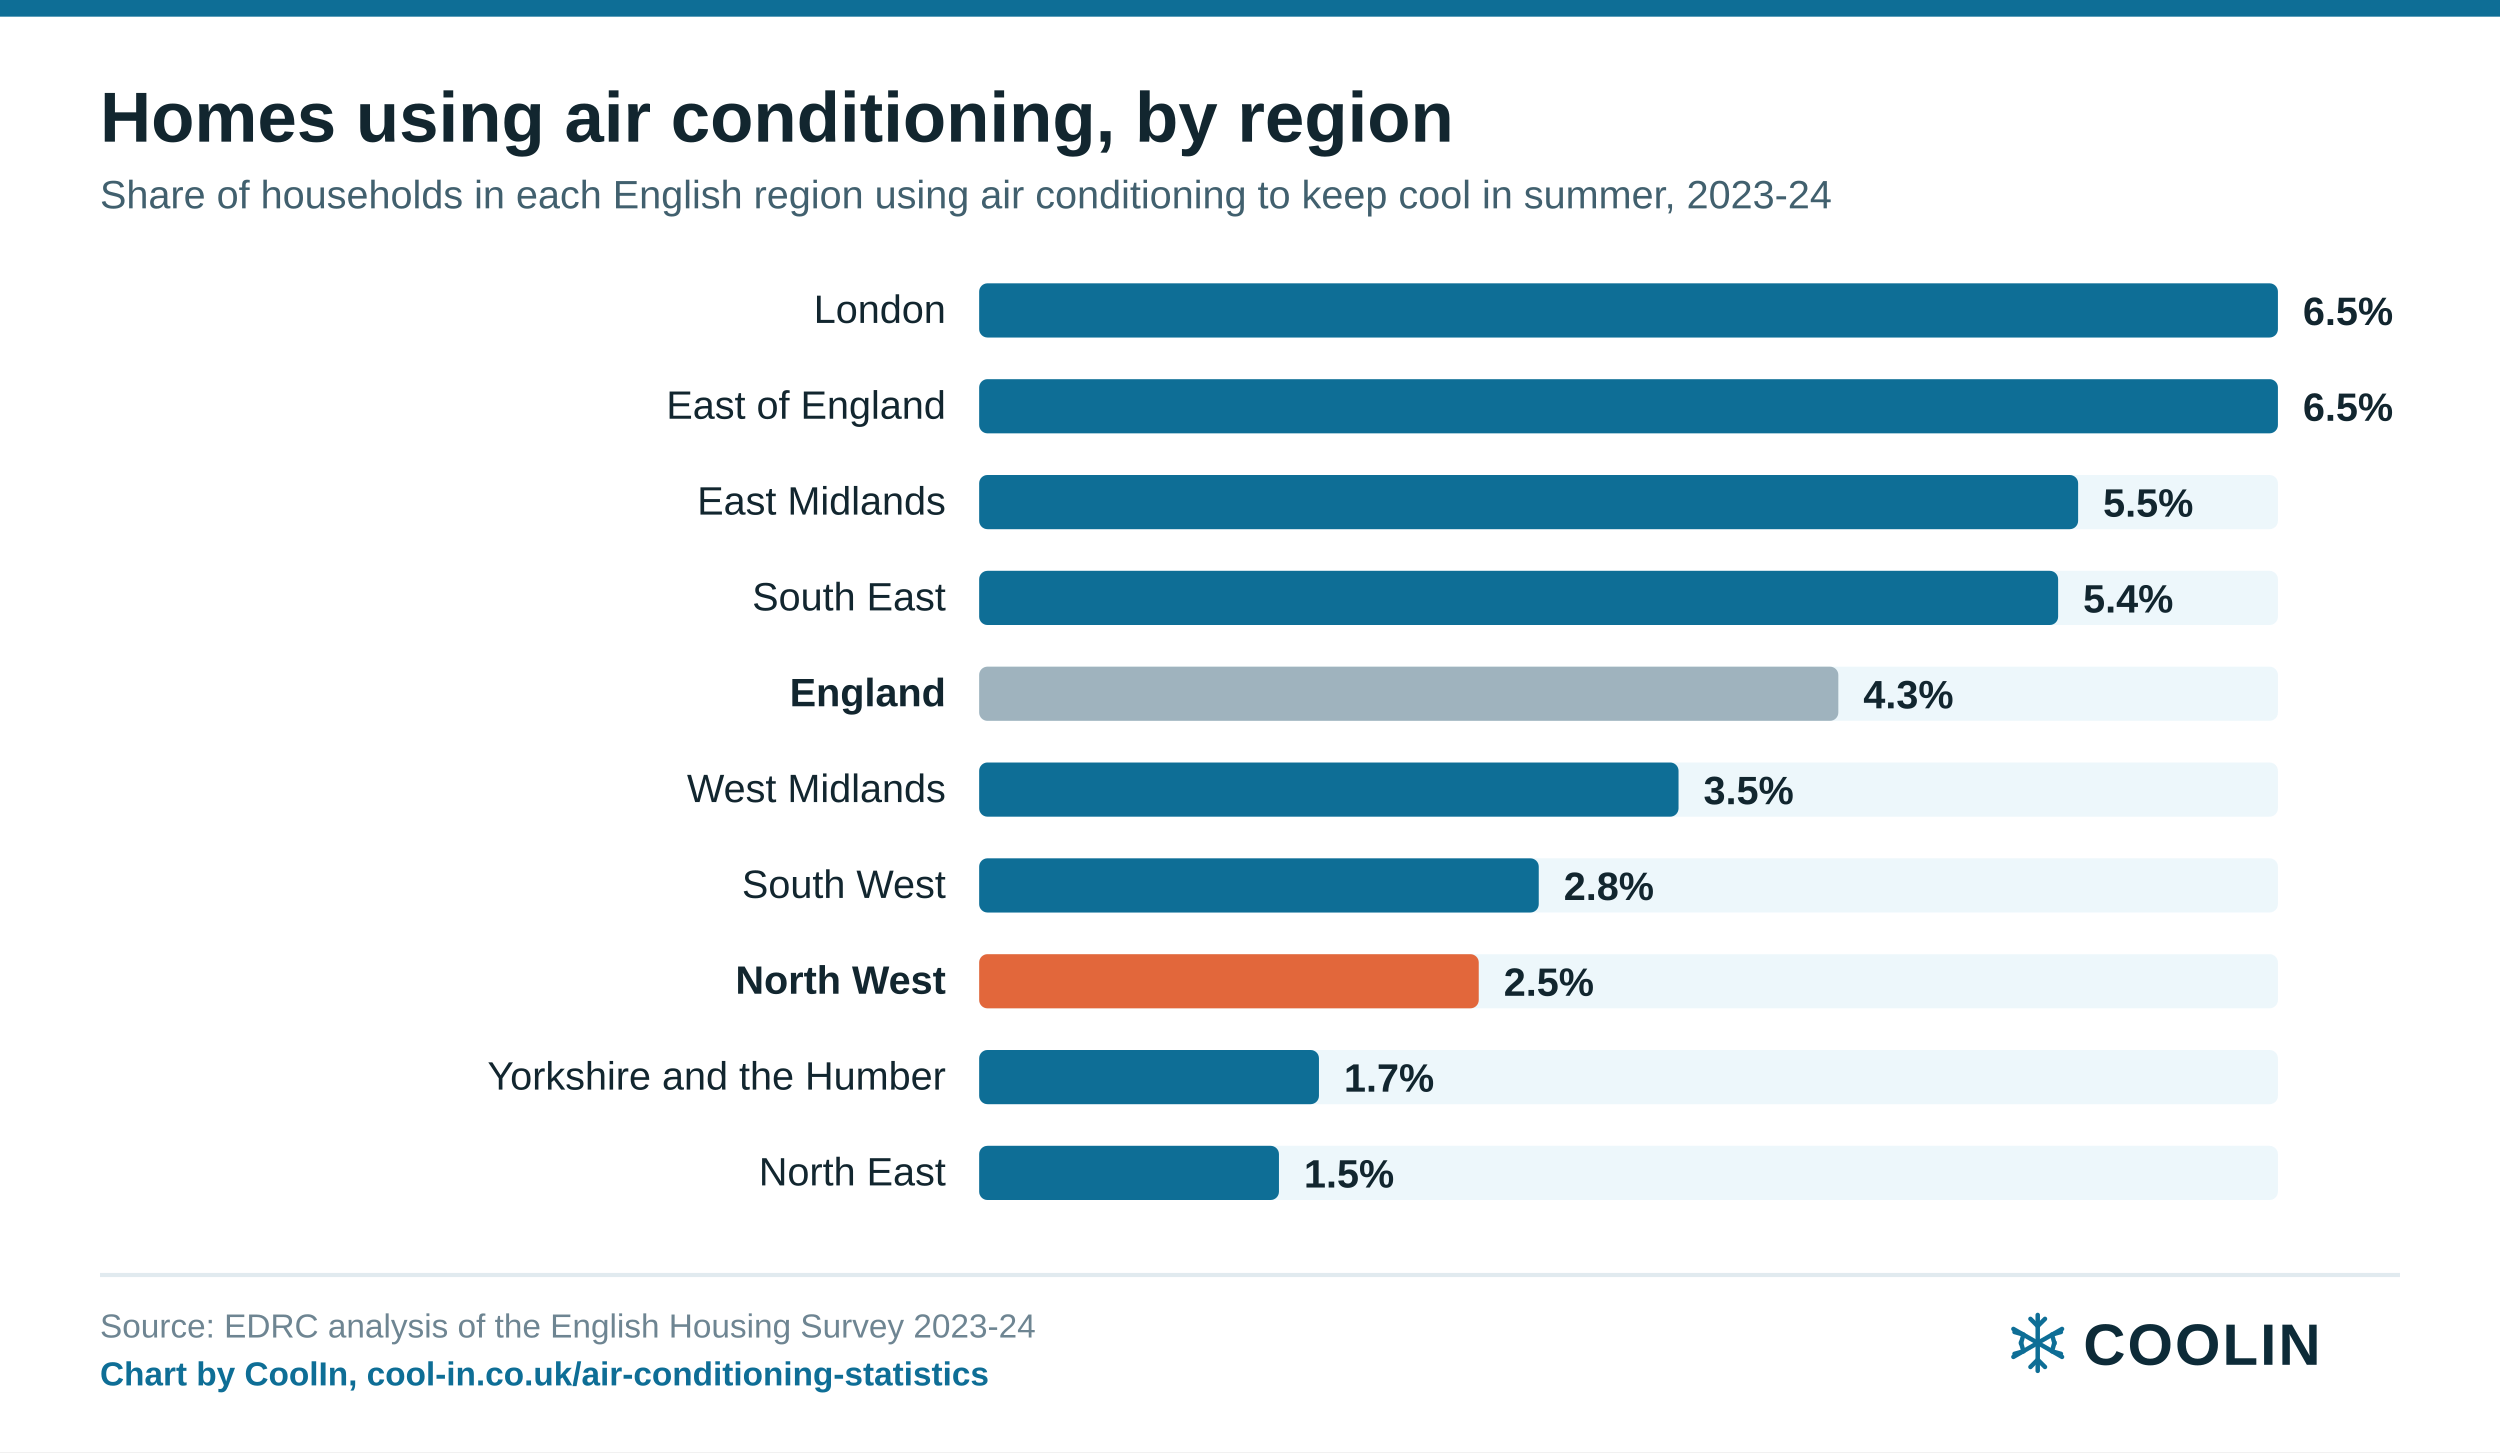
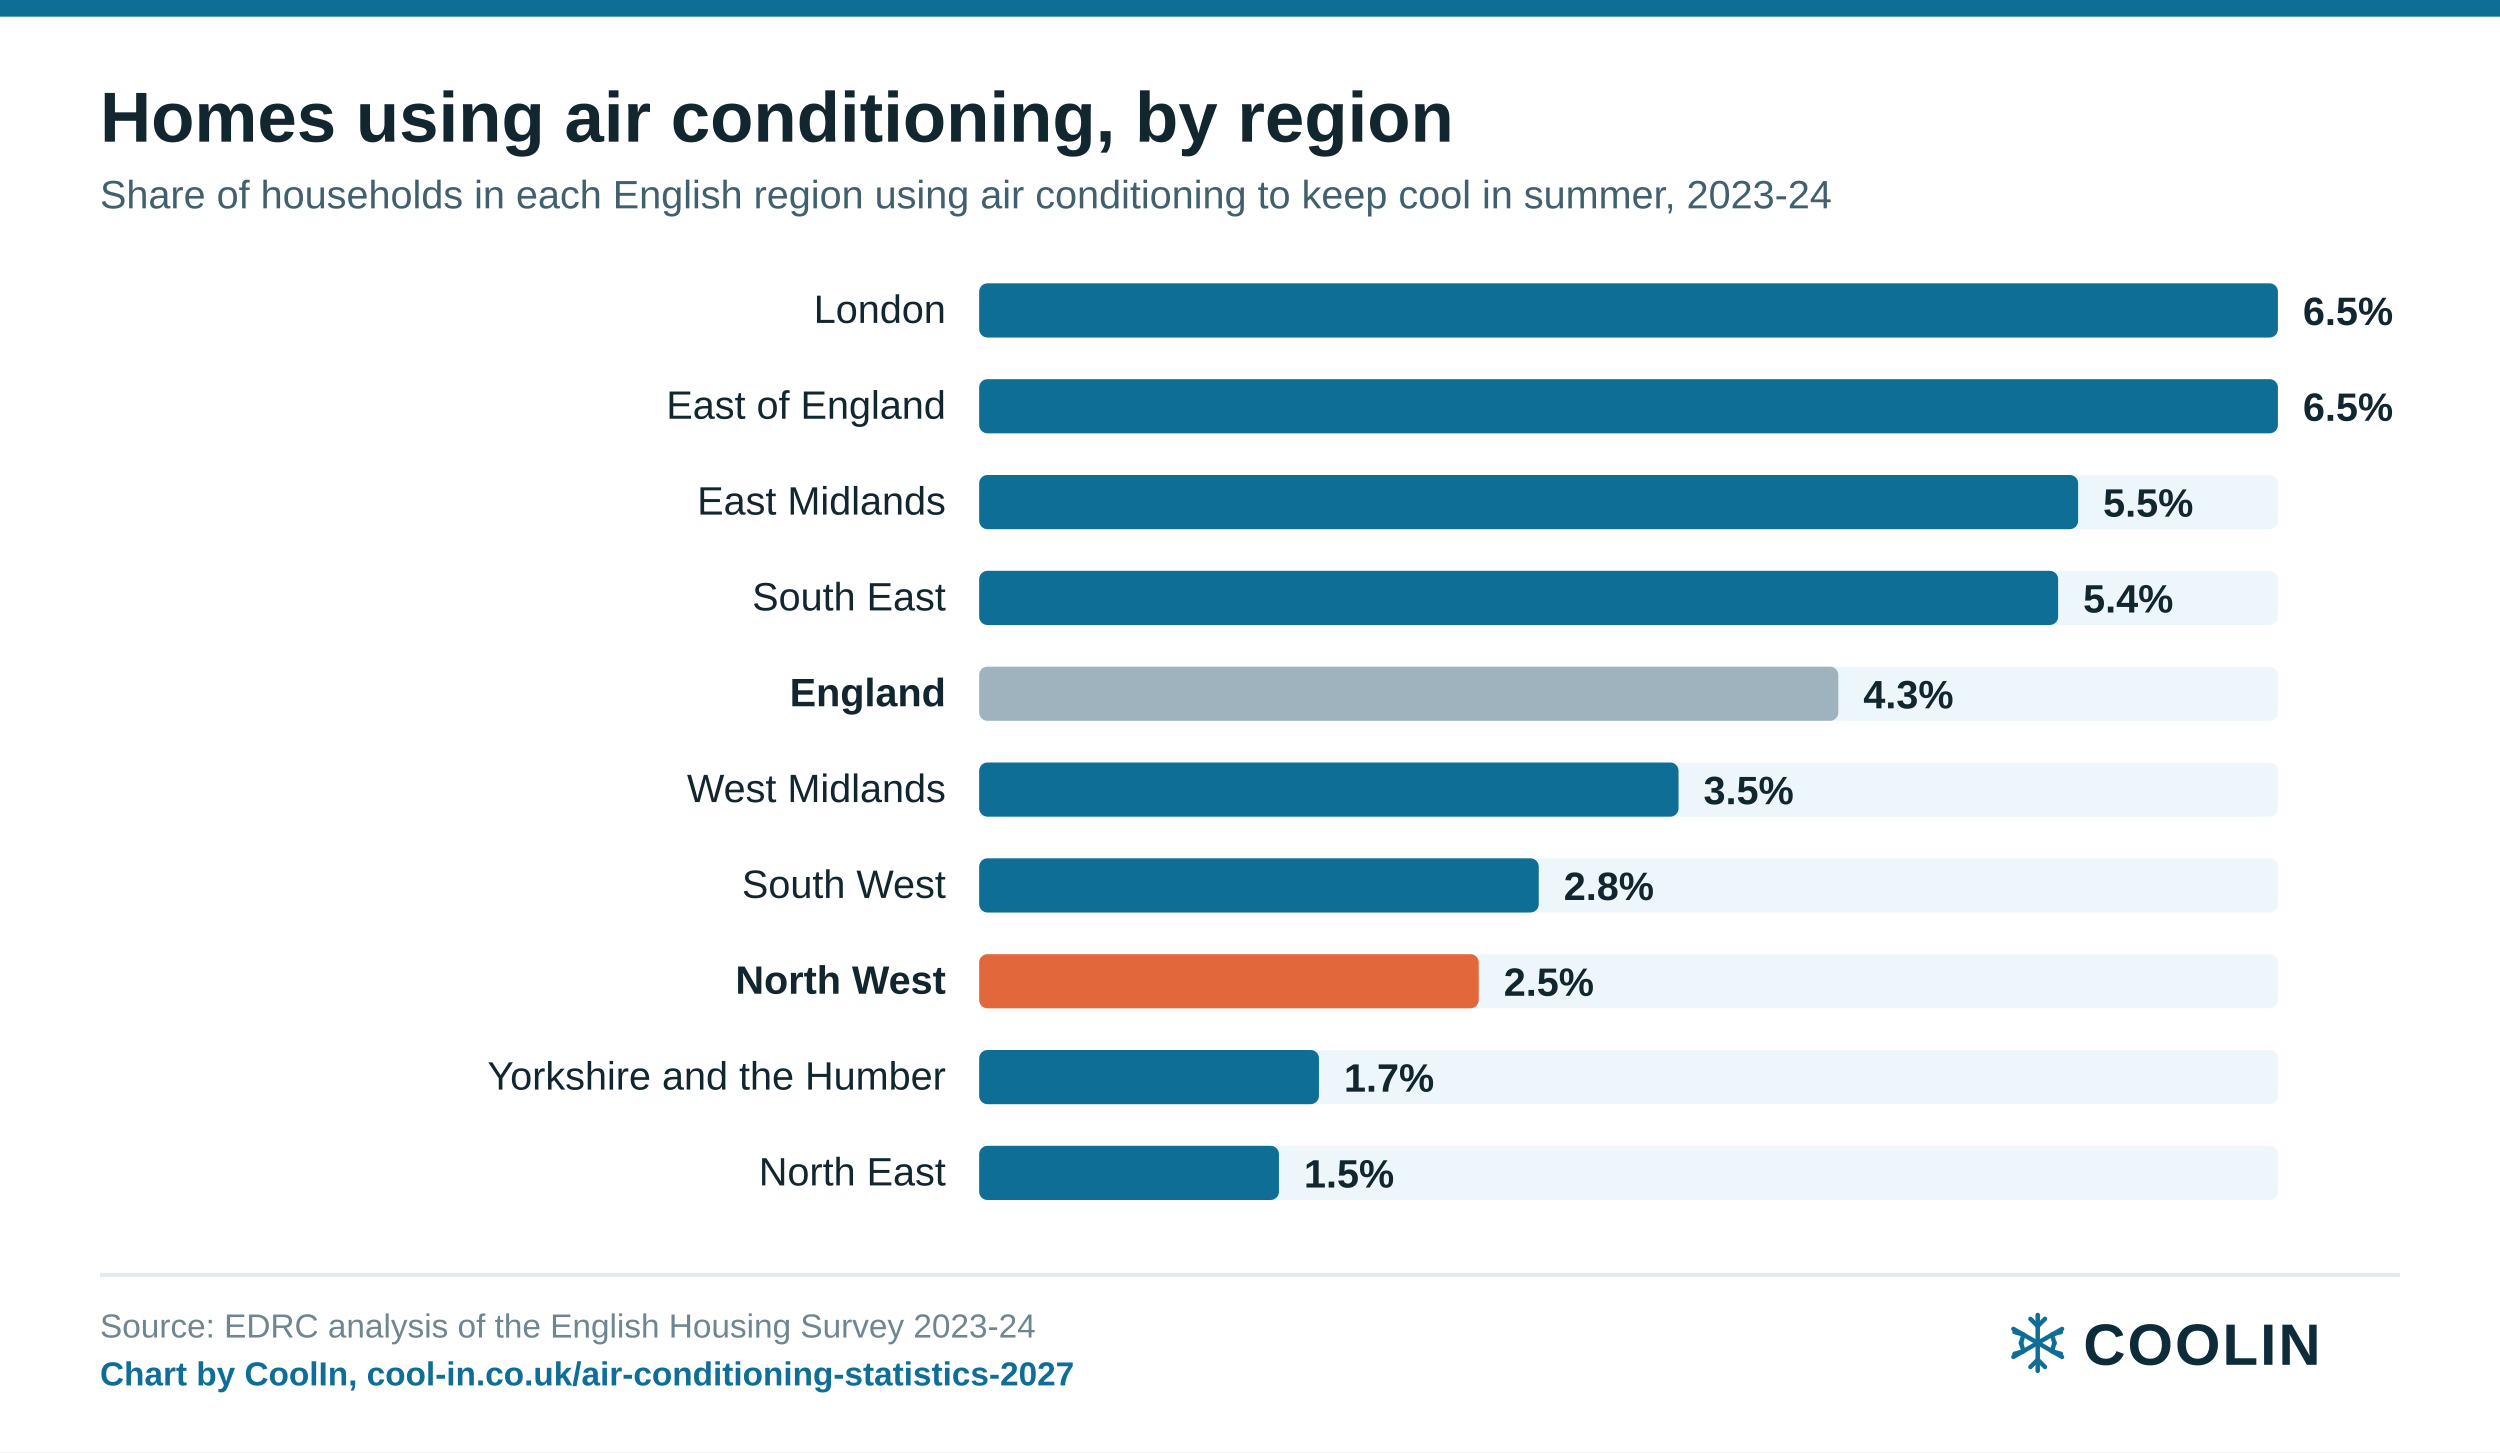
<svg xmlns="http://www.w3.org/2000/svg" viewBox="0 0 1200 697" width="1200" height="697" font-family="Arial, Helvetica, sans-serif">
  <rect width="1200" height="697" fill="#FFFFFF" />
  <rect width="1200" height="8" fill="#0E6E96" />
  <text x="48" y="68" font-size="34" font-weight="700" fill="#12262F">Homes using air conditioning, by region</text>
  <text x="48" y="100" font-size="19" fill="#41606E">Share of households in each English region using air conditioning to keep cool in summer, 2023-24</text>
  <g transform="translate(0,130)">
    <defs>
      <pattern id="hatch" width="10" height="10" patternUnits="userSpaceOnUse" patternTransform="rotate(45)">
        <rect width="10" height="10" fill="#FBE7DC" />
        <line x1="0" y1="0" x2="0" y2="10" stroke="#E2673B" stroke-width="4" />
      </pattern>
    </defs>
    <text x="454" y="25" font-size="19" font-weight="400" fill="#12262F" text-anchor="end">London</text>
    <rect x="470" y="6" width="623.4" height="26" rx="4" fill="#D7EDF7" opacity=".45" />
    <rect x="470" y="6" width="623.4" height="26" rx="4" fill="#0E6E96" />
    <text x="1105.4" y="26" font-size="19" font-weight="700" fill="#12262F">6.5%</text>
    <text x="454" y="71" font-size="19" font-weight="400" fill="#12262F" text-anchor="end">East of England</text>
    <rect x="470" y="52" width="623.4" height="26" rx="4" fill="#D7EDF7" opacity=".45" />
    <rect x="470" y="52" width="623.4" height="26" rx="4" fill="#0E6E96" />
    <text x="1105.4" y="72" font-size="19" font-weight="700" fill="#12262F">6.5%</text>
    <text x="454" y="117" font-size="19" font-weight="400" fill="#12262F" text-anchor="end">East Midlands</text>
    <rect x="470" y="98" width="623.4" height="26" rx="4" fill="#D7EDF7" opacity=".45" />
    <rect x="470" y="98" width="527.5" height="26" rx="4" fill="#0E6E96" />
    <text x="1009.5" y="118" font-size="19" font-weight="700" fill="#12262F">5.5%</text>
    <text x="454" y="163" font-size="19" font-weight="400" fill="#12262F" text-anchor="end">South East</text>
    <rect x="470" y="144" width="623.4" height="26" rx="4" fill="#D7EDF7" opacity=".45" />
    <rect x="470" y="144" width="517.9" height="26" rx="4" fill="#0E6E96" />
    <text x="999.9" y="164" font-size="19" font-weight="700" fill="#12262F">5.4%</text>
    <text x="454" y="209" font-size="19" font-weight="700" fill="#12262F" text-anchor="end">England</text>
    <rect x="470" y="190" width="623.4" height="26" rx="4" fill="#D7EDF7" opacity=".45" />
    <rect x="470" y="190" width="412.4" height="26" rx="4" fill="#9FB3BE" />
    <text x="894.4" y="210" font-size="19" font-weight="700" fill="#12262F">4.3%</text>
    <text x="454" y="255" font-size="19" font-weight="400" fill="#12262F" text-anchor="end">West Midlands</text>
    <rect x="470" y="236" width="623.4" height="26" rx="4" fill="#D7EDF7" opacity=".45" />
    <rect x="470" y="236" width="335.7" height="26" rx="4" fill="#0E6E96" />
    <text x="817.7" y="256" font-size="19" font-weight="700" fill="#12262F">3.5%</text>
    <text x="454" y="301" font-size="19" font-weight="400" fill="#12262F" text-anchor="end">South West</text>
    <rect x="470" y="282" width="623.4" height="26" rx="4" fill="#D7EDF7" opacity=".45" />
    <rect x="470" y="282" width="268.6" height="26" rx="4" fill="#0E6E96" />
    <text x="750.6" y="302" font-size="19" font-weight="700" fill="#12262F">2.8%</text>
    <text x="454" y="347" font-size="19" font-weight="700" fill="#12262F" text-anchor="end">North West</text>
    <rect x="470" y="328" width="623.4" height="26" rx="4" fill="#D7EDF7" opacity=".45" />
    <rect x="470" y="328" width="239.8" height="26" rx="4" fill="#E2673B" />
    <text x="721.8" y="348" font-size="19" font-weight="700" fill="#12262F">2.5%</text>
    <text x="454" y="393" font-size="19" font-weight="400" fill="#12262F" text-anchor="end">Yorkshire and the Humber</text>
    <rect x="470" y="374" width="623.4" height="26" rx="4" fill="#D7EDF7" opacity=".45" />
    <rect x="470" y="374" width="163.1" height="26" rx="4" fill="#0E6E96" />
    <text x="645.1" y="394" font-size="19" font-weight="700" fill="#12262F">1.7%</text>
    <text x="454" y="439" font-size="19" font-weight="400" fill="#12262F" text-anchor="end">North East</text>
    <rect x="470" y="420" width="623.4" height="26" rx="4" fill="#D7EDF7" opacity=".45" />
    <rect x="470" y="420" width="143.9" height="26" rx="4" fill="#0E6E96" />
    <text x="625.9" y="440" font-size="19" font-weight="700" fill="#12262F">1.5%</text>
  </g>
  <line x1="48" y1="612" x2="1152" y2="612" stroke="#E1EAEF" stroke-width="2" />
  <text x="48" y="642" font-size="16" fill="#6E8592">Source: EDRC analysis of the English Housing Survey 2023-24</text>
-   <text x="48" y="665" font-size="16" font-weight="700" fill="#0E6E96">Chart by CoolIn, cool-in.co.uk/air-conditioning-statistics</text>
+   <text x="48" y="665" font-size="16" font-weight="700" fill="#0E6E96">Chart by CoolIn, cool-in.co.uk/air-conditioning-statistics-2027</text>
  <g transform="translate(962,628.5) scale(1.342)" fill="none" stroke="#0E6E96" stroke-width="1.6" stroke-linecap="round">
    <path d="M12 2v20" />
    <path d="M3.3 7 20.7 17" />
    <path d="M20.7 7 3.3 17" />
    <path d="M12 6 9.4 3.4M12 6l2.6-2.6M12 18l-2.6 2.6M12 18l2.6 2.6" />
    <path d="m17.1 9 3.2-.9M17.1 9l.9 3.2M6.9 15l-3.2.9M6.9 15 6 11.8" />
    <path d="m17.1 15 3.2.9M17.1 15l.9-3.2M6.9 9l-3.2-.9M6.9 9 6 12.2" />
  </g>
  <text x="1000" y="655.1" font-size="28" font-weight="900" letter-spacing="1" fill="#0D2B38">COOLIN</text>
</svg>
